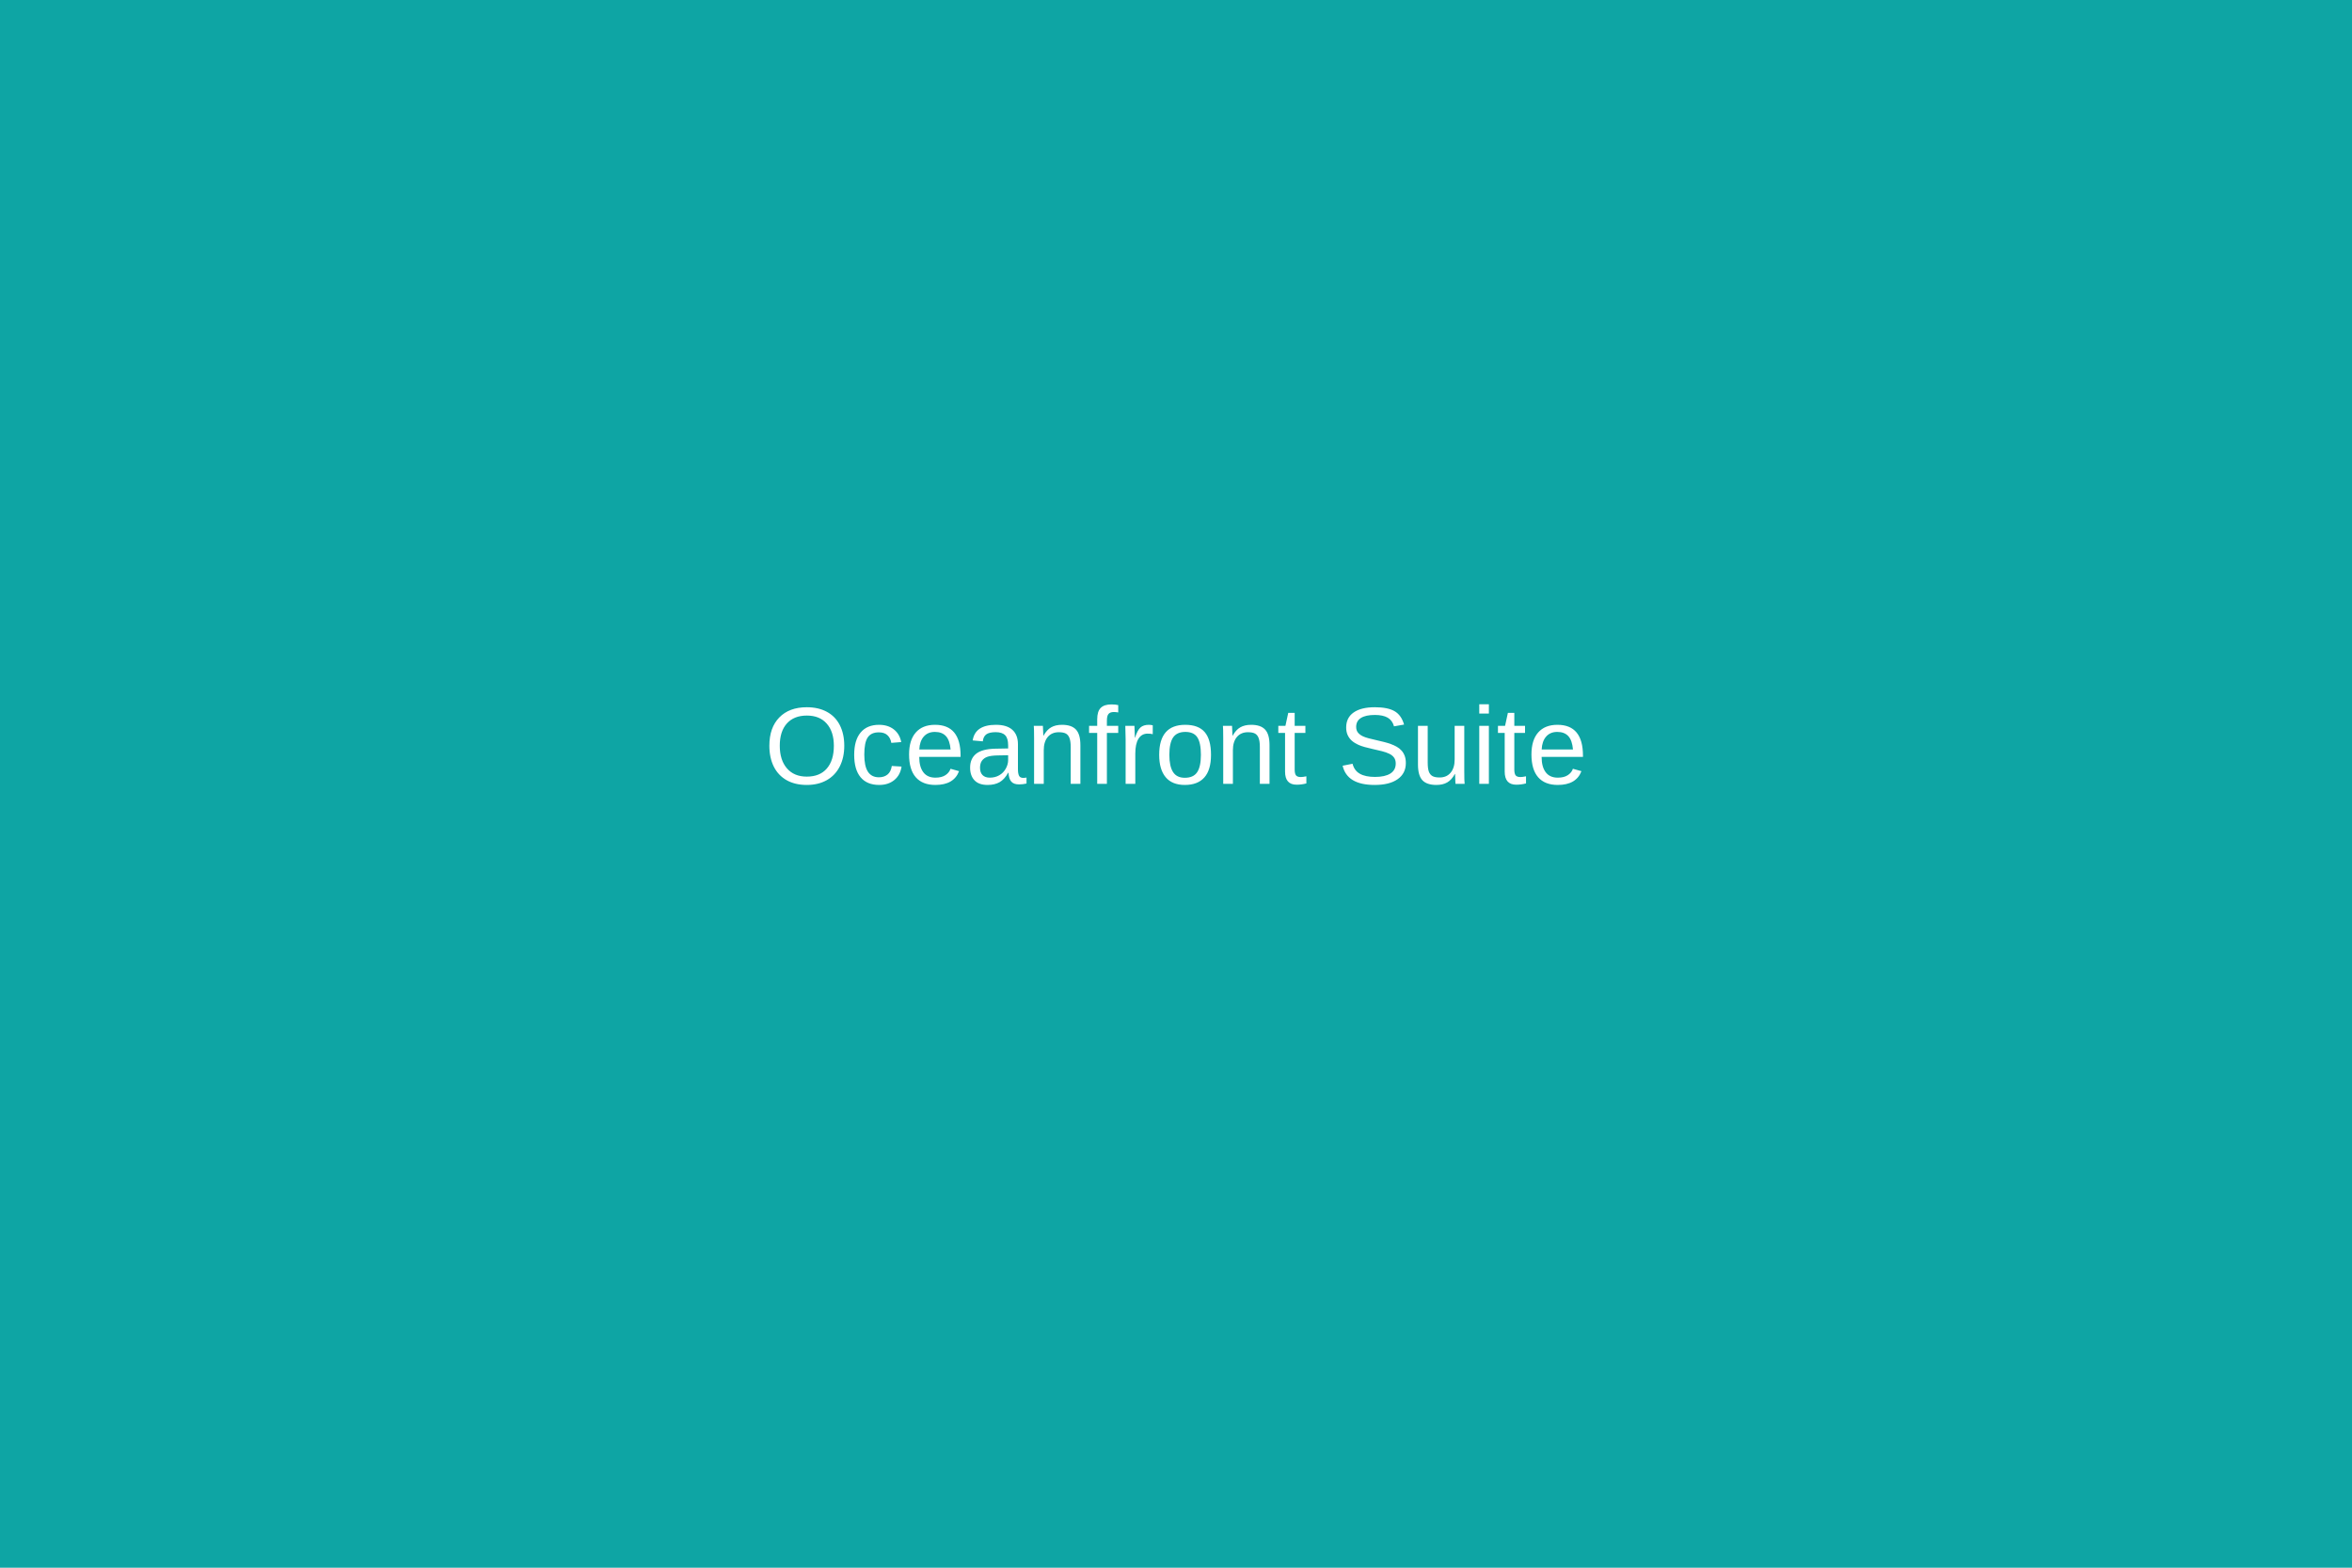
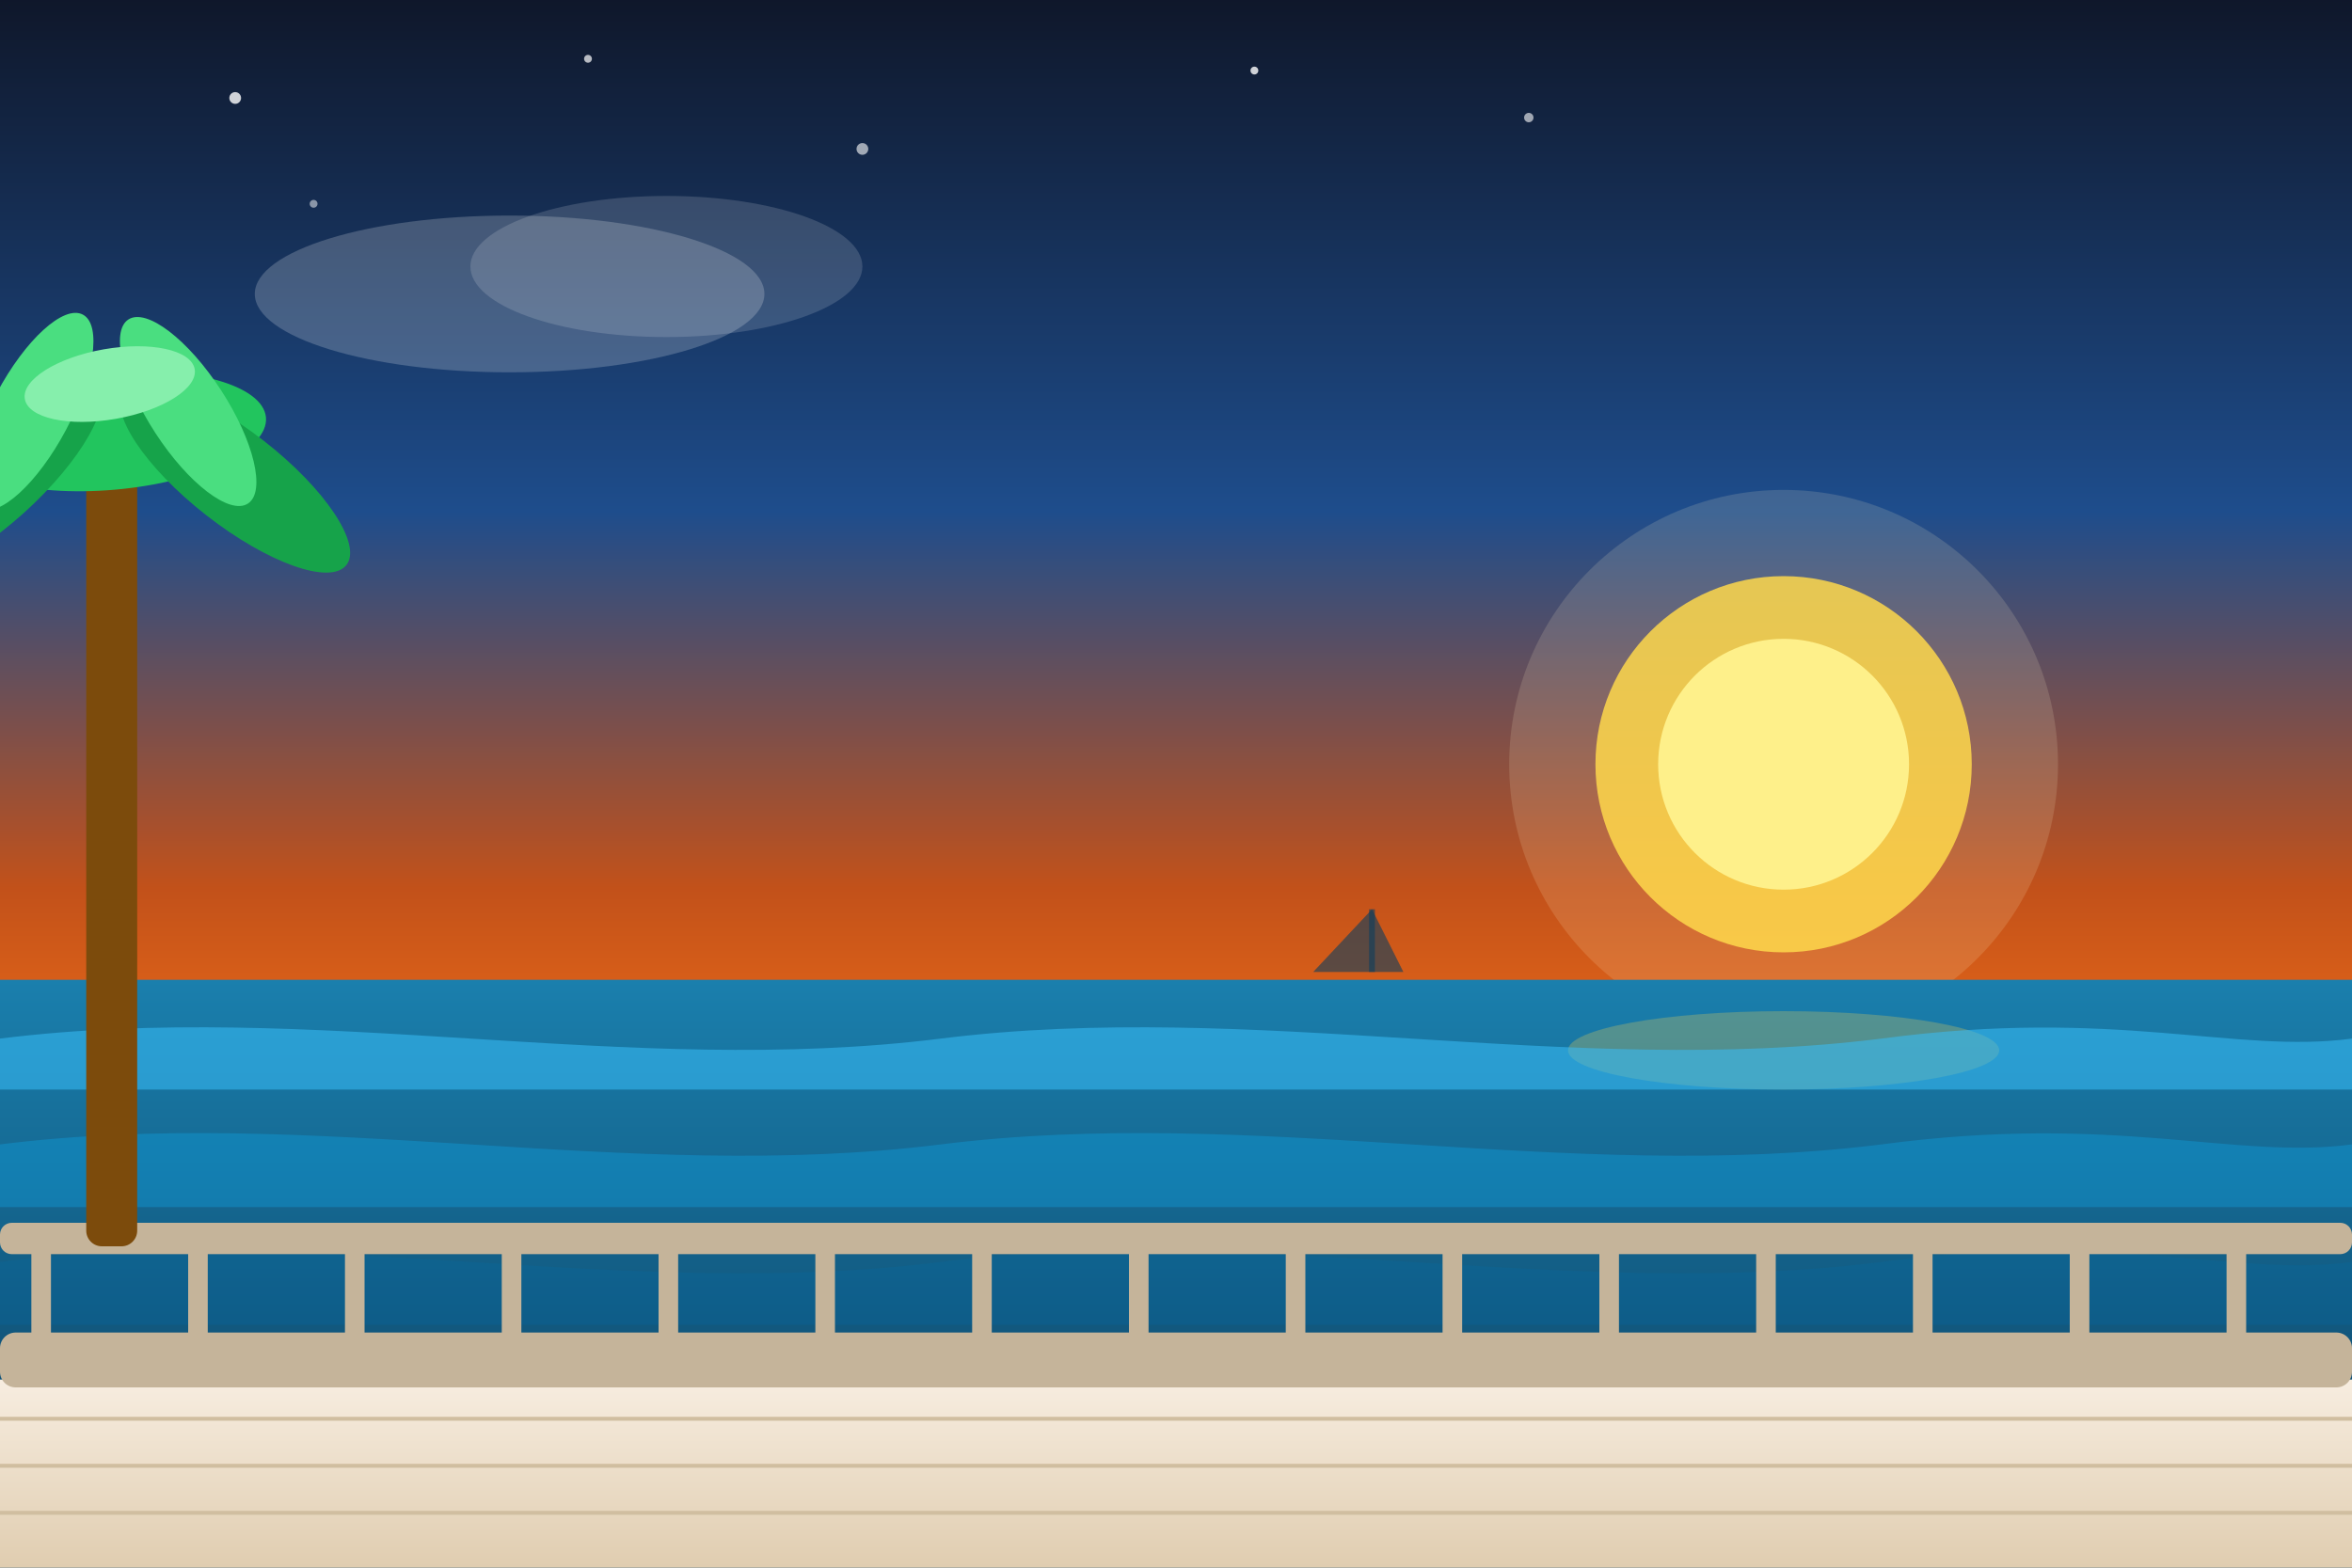
- <svg xmlns="http://www.w3.org/2000/svg" width="600" height="400" viewBox="0 0 600 400">
-   <rect width="600" height="400" fill="#0ea5a4" />
-   <text x="50%" y="50%" fill="#fff" font-size="28" font-family="Arial" text-anchor="middle">Oceanfront Suite</text>
+ <svg xmlns="http://www.w3.org/2000/svg" viewBox="0 0 600 400">
+   <defs>
+     <linearGradient id="sky1" x1="0" y1="0" x2="0" y2="1">
+       <stop offset="0%" stop-color="#0f172a" />
+       <stop offset="45%" stop-color="#1e4d8c" />
+       <stop offset="78%" stop-color="#c2511a" />
+       <stop offset="100%" stop-color="#f97316" />
+     </linearGradient>
+     <linearGradient id="ocean1" x1="0" y1="0" x2="0" y2="1">
+       <stop offset="0%" stop-color="#1a7fad" />
+       <stop offset="100%" stop-color="#0c3d5e" />
+     </linearGradient>
+     <linearGradient id="deck1" x1="0" y1="0" x2="0" y2="1">
+       <stop offset="0%" stop-color="#f7ede0" />
+       <stop offset="100%" stop-color="#e0cdb0" />
+     </linearGradient>
+   </defs>
+   <rect width="600" height="290" fill="url(#sky1)" />
+   <circle cx="60" cy="25" r="1.5" fill="white" opacity="0.8" />
+   <circle cx="150" cy="15" r="1" fill="white" opacity="0.7" />
+   <circle cx="220" cy="38" r="1.5" fill="white" opacity="0.6" />
+   <circle cx="320" cy="18" r="1" fill="white" opacity="0.8" />
+   <circle cx="80" cy="52" r="1" fill="white" opacity="0.5" />
+   <circle cx="390" cy="30" r="1.2" fill="white" opacity="0.6" />
+   <circle cx="455" cy="195" r="70" fill="#fef3c7" opacity="0.15" />
+   <circle cx="455" cy="195" r="48" fill="#fed84b" opacity="0.85" />
+   <circle cx="455" cy="195" r="32" fill="#fef08a" />
+   <ellipse cx="130" cy="75" rx="65" ry="20" fill="white" opacity="0.2" />
+   <ellipse cx="170" cy="68" rx="50" ry="18" fill="white" opacity="0.15" />
+   <rect y="250" width="600" height="150" fill="url(#ocean1)" />
+   <ellipse cx="455" cy="268" rx="55" ry="10" fill="#fed84b" opacity="0.25" />
+   <path d="M0,265 C80,255 160,275 240,265 C320,255 400,275 480,265 C540,257 570,269 600,265 L600,278 L0,278Z" fill="#38bdf8" opacity="0.55" />
+   <path d="M0,292 C80,282 160,302 240,292 C320,282 400,302 480,292 C540,284 570,296 600,292 L600,308 L0,308Z" fill="#0ea5e9" opacity="0.35" />
+   <path d="M0,322 C80,312 160,332 240,322 C320,312 400,332 480,322 C540,314 570,326 600,322 L600,338 L0,338Z" fill="#0369a1" opacity="0.28" />
+   <path d="M335,248 L350,232 L358,248Z" fill="#0c3d5e" opacity="0.6" />
+   <line x1="350" y1="248" x2="350" y2="232" stroke="#0c3d5e" stroke-width="1.5" opacity="0.6" />
+   <rect y="352" width="600" height="48" fill="url(#deck1)" />
+   <line x1="0" y1="362" x2="600" y2="362" stroke="#d0bea0" stroke-width="1" />
+   <line x1="0" y1="374" x2="600" y2="374" stroke="#d0bea0" stroke-width="1" />
+   <line x1="0" y1="386" x2="600" y2="386" stroke="#d0bea0" stroke-width="1" />
+   <rect y="340" width="600" height="14" fill="#c5b49a" rx="4" />
+   <rect y="312" width="600" height="8" fill="#c5b49a" rx="3" />
+   <rect x="8" y="312" width="5" height="42" fill="#c5b49a" rx="2" />
+   <rect x="48" y="312" width="5" height="42" fill="#c5b49a" rx="2" />
+   <rect x="88" y="312" width="5" height="42" fill="#c5b49a" rx="2" />
+   <rect x="128" y="312" width="5" height="42" fill="#c5b49a" rx="2" />
+   <rect x="168" y="312" width="5" height="42" fill="#c5b49a" rx="2" />
+   <rect x="208" y="312" width="5" height="42" fill="#c5b49a" rx="2" />
+   <rect x="248" y="312" width="5" height="42" fill="#c5b49a" rx="2" />
+   <rect x="288" y="312" width="5" height="42" fill="#c5b49a" rx="2" />
+   <rect x="328" y="312" width="5" height="42" fill="#c5b49a" rx="2" />
+   <rect x="368" y="312" width="5" height="42" fill="#c5b49a" rx="2" />
+   <rect x="408" y="312" width="5" height="42" fill="#c5b49a" rx="2" />
+   <rect x="448" y="312" width="5" height="42" fill="#c5b49a" rx="2" />
+   <rect x="488" y="312" width="5" height="42" fill="#c5b49a" rx="2" />
+   <rect x="528" y="312" width="5" height="42" fill="#c5b49a" rx="2" />
+   <rect x="568" y="312" width="5" height="42" fill="#c5b49a" rx="2" />
+   <rect x="22" y="118" width="13" height="200" fill="#7c4b0c" rx="4" />
+   <ellipse cx="28" cy="110" rx="40" ry="15" fill="#22c55e" transform="rotate(-5 28 110)" />
+   <ellipse cx="-2" cy="122" rx="36" ry="12" fill="#16a34a" transform="rotate(-42 -2 122)" />
+   <ellipse cx="60" cy="122" rx="36" ry="12" fill="#16a34a" transform="rotate(38 60 122)" />
+   <ellipse cx="8" cy="105" rx="28" ry="10" fill="#4ade80" transform="rotate(-62 8 105)" />
+   <ellipse cx="48" cy="105" rx="28" ry="10" fill="#4ade80" transform="rotate(57 48 105)" />
+   <ellipse cx="28" cy="98" rx="22" ry="9" fill="#86efac" transform="rotate(-10 28 98)" />
</svg>
